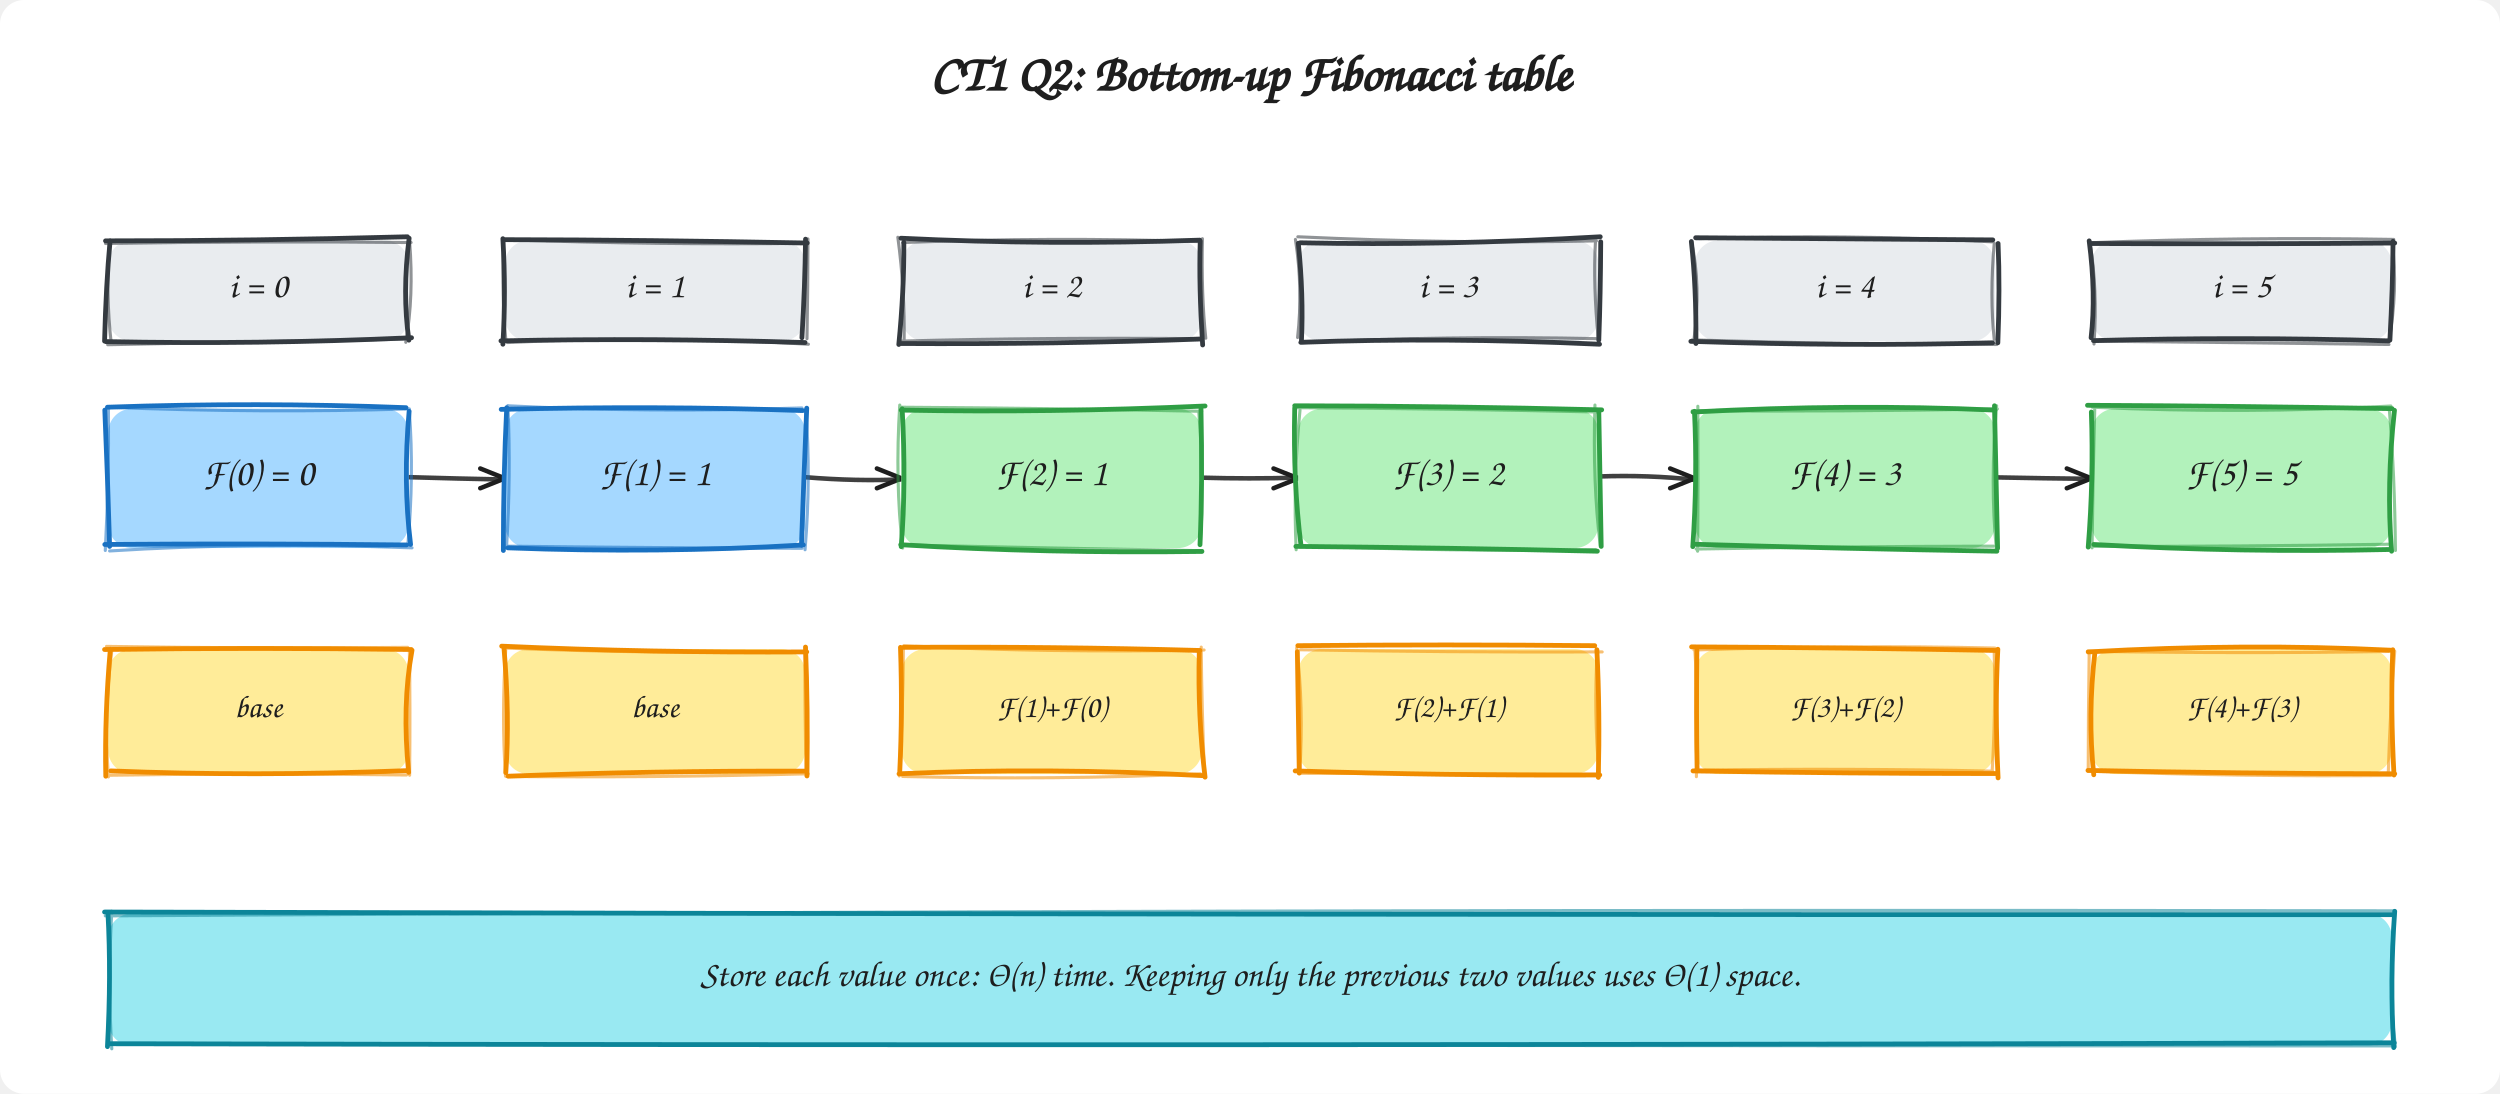
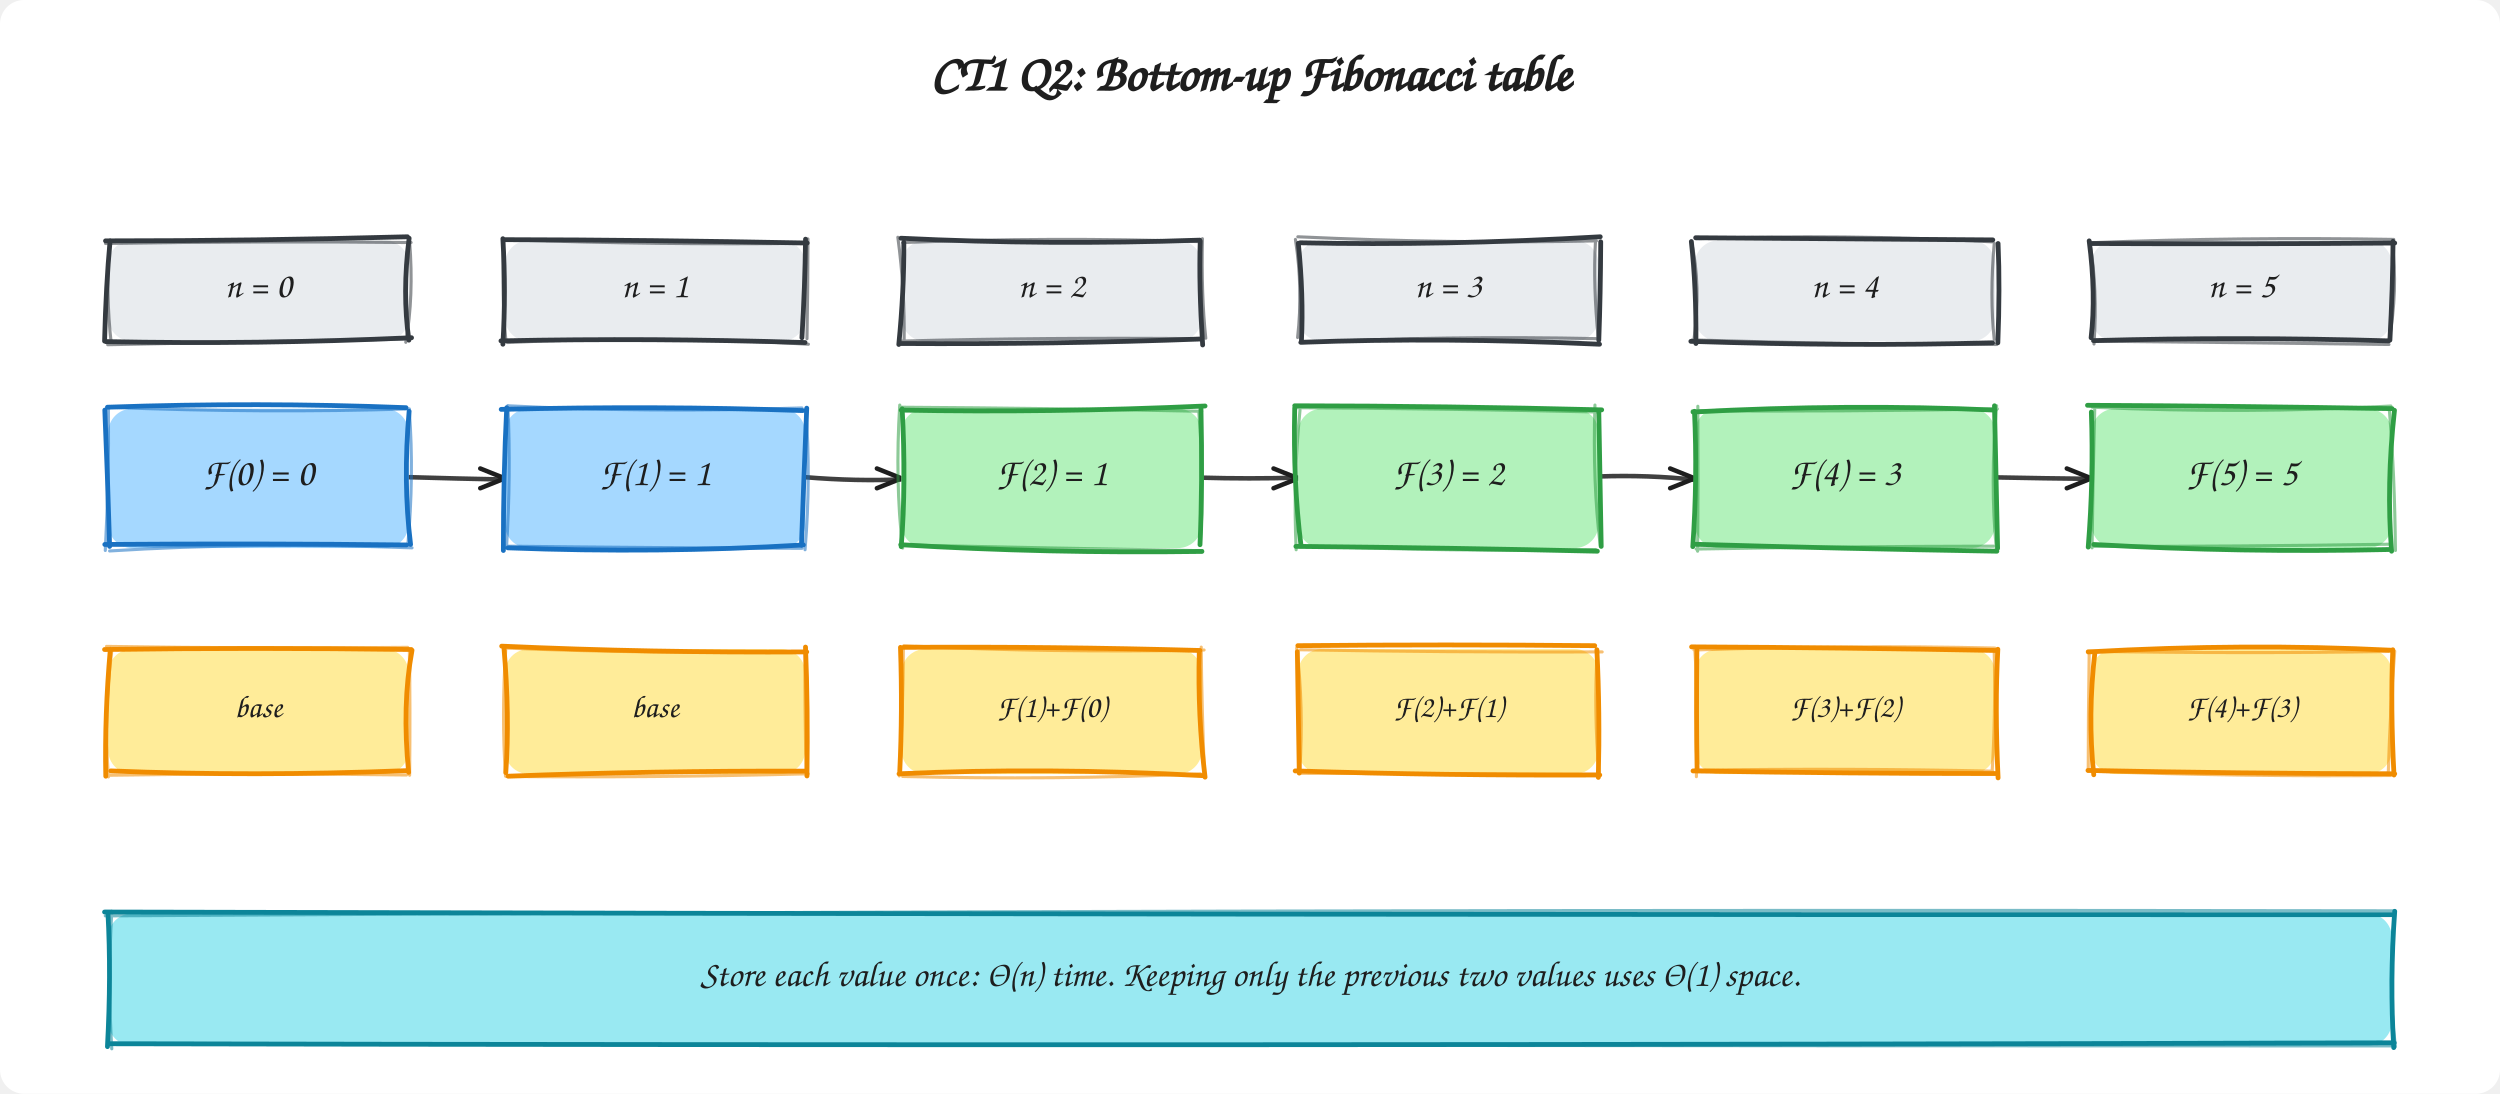
<svg xmlns="http://www.w3.org/2000/svg" width="1040" height="455" viewBox="0 0 1040 455" role="img" aria-label="CT1 Q2: Bottom-up Fibonacci table">
  <rect width="1040" height="455" fill="#ffffff" rx="10" />
  <text text-anchor="middle" dominant-baseline="central" font-family="&quot;Segoe Print&quot;, &quot;Bradley Hand&quot;, Chilanka, &quot;Comic Sans MS&quot;, &quot;Comic Neue&quot;, cursive" font-size="21" font-weight="bold" fill="#1e1e1e">
    <tspan x="520.0" y="34.0">CT1 Q2: Bottom-up Fibonacci table</tspan>
  </text>
  <path d="M169.9 198.5 Q190.0 199.1 210.6 199.5" fill="none" stroke="#1e1e1e" stroke-width="1.9" stroke-linecap="round" opacity="0.85" />
  <path d="M199.8 203.1 L210.0 199.0 L199.8 194.9" fill="none" stroke="#1e1e1e" stroke-width="1.9" stroke-linecap="round" stroke-linejoin="round" />
  <path d="M334.8 198.5 Q356.3 200.3 376.0 199.4" fill="none" stroke="#1e1e1e" stroke-width="1.9" stroke-linecap="round" opacity="0.85" />
  <path d="M364.8 203.1 L375.0 199.0 L364.8 194.9" fill="none" stroke="#1e1e1e" stroke-width="1.9" stroke-linecap="round" stroke-linejoin="round" />
  <path d="M499.4 198.7 Q519.7 199.3 540.1 198.7" fill="none" stroke="#1e1e1e" stroke-width="1.9" stroke-linecap="round" opacity="0.85" />
  <path d="M529.8 203.1 L540.0 199.0 L529.8 194.9" fill="none" stroke="#1e1e1e" stroke-width="1.9" stroke-linecap="round" stroke-linejoin="round" />
  <path d="M665.3 198.2 Q685.9 197.5 705.0 199.6" fill="none" stroke="#1e1e1e" stroke-width="1.9" stroke-linecap="round" opacity="0.85" />
  <path d="M694.8 203.1 L705.0 199.0 L694.8 194.9" fill="none" stroke="#1e1e1e" stroke-width="1.9" stroke-linecap="round" stroke-linejoin="round" />
  <path d="M830.8 198.6 Q850.3 199.0 869.7 199.2" fill="none" stroke="#1e1e1e" stroke-width="1.9" stroke-linecap="round" opacity="0.85" />
  <path d="M859.8 203.1 L870.0 199.0 L859.8 194.9" fill="none" stroke="#1e1e1e" stroke-width="1.9" stroke-linecap="round" stroke-linejoin="round" />
  <rect x="45.0" y="100.0" width="125.0" height="42.0" rx="10" fill="#e9ecef" />
  <path d="M43.9 100.2 Q106.9 100.2 169.5 98.5 M170.2 99.1 Q167.3 121.9 170.1 141.5 M171.2 140.5 Q107.0 143.4 44.0 142.1 M43.5 141.9 Q44.1 118.5 45.8 100.1" fill="none" stroke="#343a40" stroke-width="2" stroke-linecap="round" />
  <path d="M43.9 101.3 Q108.6 100.2 171.0 100.9 M170.4 100.6 Q172.2 123.1 168.8 142.4 M168.9 141.0 Q106.9 142.1 44.8 143.4 M46.3 143.1 Q43.9 122.2 45.6 101.1" fill="none" stroke="#343a40" stroke-width="1.3" stroke-linecap="round" opacity="0.55" />
  <text text-anchor="middle" dominant-baseline="central" font-family="&quot;Segoe Print&quot;, &quot;Bradley Hand&quot;, Chilanka, &quot;Comic Sans MS&quot;, &quot;Comic Neue&quot;, cursive" font-size="15" font-weight="normal" fill="#1e1e1e">
-     <tspan x="107.5" y="121.0">i = 0</tspan>
+     <tspan x="107.5" y="121.0">n = 0</tspan>
  </text>
  <rect x="210.0" y="100.0" width="125.0" height="42.0" rx="10" fill="#e9ecef" />
  <path d="M210.1 99.7 Q269.9 99.8 335.8 101.1 M335.1 99.5 Q334.9 118.9 333.6 140.5 M334.9 142.5 Q270.9 140.5 208.4 141.8 M209.2 143.2 Q210.5 121.6 209.2 99.3" fill="none" stroke="#343a40" stroke-width="2" stroke-linecap="round" />
  <path d="M211.4 99.7 Q274.8 102.0 335.1 101.2 M336.1 99.4 Q336.1 118.2 335.7 140.9 M336.3 143.2 Q274.1 139.4 211.1 142.5 M210.4 141.2 Q208.7 123.8 209.5 100.2" fill="none" stroke="#343a40" stroke-width="1.3" stroke-linecap="round" opacity="0.55" />
  <text text-anchor="middle" dominant-baseline="central" font-family="&quot;Segoe Print&quot;, &quot;Bradley Hand&quot;, Chilanka, &quot;Comic Sans MS&quot;, &quot;Comic Neue&quot;, cursive" font-size="15" font-weight="normal" fill="#1e1e1e">
-     <tspan x="272.5" y="121.0">i = 1</tspan>
+     <tspan x="272.5" y="121.0">n = 1</tspan>
  </text>
  <rect x="375.0" y="100.0" width="125.0" height="42.0" rx="10" fill="#e9ecef" />
  <path d="M374.8 99.1 Q436.0 102.1 499.1 99.9 M499.3 100.3 Q498.7 118.8 500.3 143.5 M500.2 141.0 Q439.2 143.3 374.2 142.9 M373.9 143.3 Q376.1 121.2 376.0 100.9" fill="none" stroke="#343a40" stroke-width="2" stroke-linecap="round" />
  <path d="M375.5 100.9 Q438.2 98.5 498.6 100.5 M500.2 99.3 Q499.7 122.7 501.6 140.7 M499.4 140.9 Q434.7 140.3 374.6 141.9 M376.1 142.8 Q376.5 120.9 373.5 98.7" fill="none" stroke="#343a40" stroke-width="1.3" stroke-linecap="round" opacity="0.55" />
  <text text-anchor="middle" dominant-baseline="central" font-family="&quot;Segoe Print&quot;, &quot;Bradley Hand&quot;, Chilanka, &quot;Comic Sans MS&quot;, &quot;Comic Neue&quot;, cursive" font-size="15" font-weight="normal" fill="#1e1e1e">
-     <tspan x="437.5" y="121.0">i = 2</tspan>
+     <tspan x="437.5" y="121.0">n = 2</tspan>
  </text>
  <rect x="540.0" y="100.0" width="125.0" height="42.0" rx="10" fill="#e9ecef" />
  <path d="M540.9 101.0 Q600.5 102.3 665.7 98.5 M665.9 100.6 Q665.8 122.0 665.1 141.5 M665.4 143.2 Q600.6 140.2 541.2 142.4 M541.4 141.7 Q542.3 123.0 540.1 101.2" fill="none" stroke="#343a40" stroke-width="2" stroke-linecap="round" />
  <path d="M539.9 98.5 Q604.5 101.5 664.1 100.2 M663.7 100.8 Q662.7 118.5 664.9 141.1 M665.3 140.9 Q601.2 139.5 540.8 142.6 M539.8 140.4 Q542.1 120.2 538.9 99.6" fill="none" stroke="#343a40" stroke-width="1.3" stroke-linecap="round" opacity="0.55" />
  <text text-anchor="middle" dominant-baseline="central" font-family="&quot;Segoe Print&quot;, &quot;Bradley Hand&quot;, Chilanka, &quot;Comic Sans MS&quot;, &quot;Comic Neue&quot;, cursive" font-size="15" font-weight="normal" fill="#1e1e1e">
-     <tspan x="602.5" y="121.0">i = 3</tspan>
+     <tspan x="602.5" y="121.0">n = 3</tspan>
  </text>
  <rect x="705.0" y="100.0" width="125.0" height="42.0" rx="10" fill="#e9ecef" />
  <path d="M705.4 98.9 Q770.0 99.4 829.0 99.8 M831.2 101.3 Q832.0 119.9 831.1 142.6 M828.9 142.6 Q769.8 144.2 703.4 142.0 M705.5 142.9 Q705.7 119.5 703.6 100.5" fill="none" stroke="#343a40" stroke-width="2" stroke-linecap="round" />
  <path d="M705.6 99.3 Q767.2 97.2 828.6 100.6 M829.6 101.2 Q827.7 123.4 829.6 141.2 M830.6 143.3 Q769.3 143.4 703.9 141.4 M704.7 141.2 Q707.7 118.9 703.6 100.2" fill="none" stroke="#343a40" stroke-width="1.3" stroke-linecap="round" opacity="0.55" />
  <text text-anchor="middle" dominant-baseline="central" font-family="&quot;Segoe Print&quot;, &quot;Bradley Hand&quot;, Chilanka, &quot;Comic Sans MS&quot;, &quot;Comic Neue&quot;, cursive" font-size="15" font-weight="normal" fill="#1e1e1e">
-     <tspan x="767.5" y="121.0">i = 4</tspan>
+     <tspan x="767.5" y="121.0">n = 4</tspan>
  </text>
  <rect x="870.0" y="100.0" width="125.0" height="42.0" rx="10" fill="#e9ecef" />
  <path d="M870.0 101.3 Q933.3 101.6 996.2 101.1 M995.5 100.4 Q995.4 119.7 994.2 141.5 M993.7 141.8 Q931.4 140.0 871.0 141.7 M869.9 140.5 Q872.0 122.5 869.1 100.2" fill="none" stroke="#343a40" stroke-width="2" stroke-linecap="round" />
  <path d="M869.4 101.0 Q931.9 98.5 995.8 99.6 M995.2 101.5 Q997.6 120.5 993.8 142.0 M993.8 143.3 Q931.4 142.5 870.5 141.9 M871.1 143.1 Q872.7 120.2 869.3 100.3" fill="none" stroke="#343a40" stroke-width="1.3" stroke-linecap="round" opacity="0.55" />
  <text text-anchor="middle" dominant-baseline="central" font-family="&quot;Segoe Print&quot;, &quot;Bradley Hand&quot;, Chilanka, &quot;Comic Sans MS&quot;, &quot;Comic Neue&quot;, cursive" font-size="15" font-weight="normal" fill="#1e1e1e">
-     <tspan x="932.5" y="121.0">i = 5</tspan>
+     <tspan x="932.5" y="121.0">n = 5</tspan>
  </text>
  <rect x="45.0" y="170.0" width="125.0" height="58.0" rx="10" fill="#a5d8ff" />
  <path d="M44.7 169.4 Q107.3 167.2 168.9 169.6 M170.2 171.1 Q167.6 200.5 170.8 226.5 M169.1 226.7 Q108.0 226.0 43.6 226.5 M45.6 227.3 Q44.7 196.2 43.6 170.6" fill="none" stroke="#1971c2" stroke-width="2" stroke-linecap="round" />
  <path d="M44.9 169.4 Q109.5 172.0 170.3 170.1 M170.3 171.5 Q172.3 197.4 169.6 227.5 M171.4 227.9 Q105.4 225.4 45.6 229.2 M43.8 229.0 Q45.4 198.8 45.1 170.2" fill="none" stroke="#1971c2" stroke-width="1.3" stroke-linecap="round" opacity="0.55" />
  <text text-anchor="middle" dominant-baseline="central" font-family="&quot;Segoe Print&quot;, &quot;Bradley Hand&quot;, Chilanka, &quot;Comic Sans MS&quot;, &quot;Comic Neue&quot;, cursive" font-size="16" font-weight="normal" fill="#1e1e1e">
    <tspan x="107.5" y="199.0">F(0) = 0</tspan>
  </text>
  <rect x="210.0" y="170.0" width="125.0" height="58.0" rx="10" fill="#a5d8ff" />
  <path d="M208.5 170.3 Q273.6 168.7 333.9 170.8 M335.6 169.8 Q334.3 201.1 333.4 226.9 M334.2 226.7 Q273.6 230.3 211.3 227.9 M209.4 229.0 Q209.4 197.5 210.8 169.6" fill="none" stroke="#1971c2" stroke-width="2" stroke-linecap="round" />
  <path d="M211.2 168.8 Q270.4 171.8 333.6 169.7 M335.2 170.2 Q337.4 198.5 334.9 228.7 M333.6 228.1 Q271.4 227.9 210.0 227.2 M210.7 227.9 Q212.6 197.8 211.3 168.7" fill="none" stroke="#1971c2" stroke-width="1.3" stroke-linecap="round" opacity="0.55" />
  <text text-anchor="middle" dominant-baseline="central" font-family="&quot;Segoe Print&quot;, &quot;Bradley Hand&quot;, Chilanka, &quot;Comic Sans MS&quot;, &quot;Comic Neue&quot;, cursive" font-size="16" font-weight="normal" fill="#1e1e1e">
    <tspan x="272.5" y="199.0">F(1) = 1</tspan>
  </text>
  <rect x="375.0" y="170.0" width="125.0" height="58.0" rx="10" fill="#b2f2bb" />
  <path d="M374.9 170.6 Q436.4 171.8 501.3 168.9 M499.6 169.7 Q500.3 201.7 499.2 226.6 M500.0 229.4 Q435.3 230.3 374.7 226.6 M374.9 227.4 Q377.0 201.0 375.3 170.1" fill="none" stroke="#2f9e44" stroke-width="2" stroke-linecap="round" />
  <path d="M374.2 169.4 Q438.7 169.8 499.9 171.1 M498.7 171.4 Q501.1 200.9 499.3 226.6 M500.2 229.1 Q436.8 228.0 375.2 226.7 M375.5 228.0 Q372.3 200.2 374.3 168.5" fill="none" stroke="#2f9e44" stroke-width="1.3" stroke-linecap="round" opacity="0.55" />
  <text text-anchor="middle" dominant-baseline="central" font-family="&quot;Segoe Print&quot;, &quot;Bradley Hand&quot;, Chilanka, &quot;Comic Sans MS&quot;, &quot;Comic Neue&quot;, cursive" font-size="16" font-weight="normal" fill="#1e1e1e">
    <tspan x="437.5" y="199.0">F(2) = 1</tspan>
  </text>
  <rect x="540.0" y="170.0" width="125.0" height="58.0" rx="10" fill="#b2f2bb" />
  <path d="M538.6 168.8 Q602.3 168.9 666.3 170.5 M665.1 171.1 Q665.6 201.7 666.1 227.3 M664.5 229.3 Q605.0 227.9 539.1 227.3 M541.2 226.8 Q537.9 200.8 538.6 169.7" fill="none" stroke="#2f9e44" stroke-width="2" stroke-linecap="round" />
  <path d="M538.7 169.6 Q603.5 170.0 665.0 171.4 M663.5 168.5 Q662.5 201.0 665.7 226.9 M663.8 228.6 Q604.1 229.6 541.2 227.0 M539.2 228.7 Q537.9 199.9 540.8 170.6" fill="none" stroke="#2f9e44" stroke-width="1.3" stroke-linecap="round" opacity="0.55" />
  <text text-anchor="middle" dominant-baseline="central" font-family="&quot;Segoe Print&quot;, &quot;Bradley Hand&quot;, Chilanka, &quot;Comic Sans MS&quot;, &quot;Comic Neue&quot;, cursive" font-size="16" font-weight="normal" fill="#1e1e1e">
    <tspan x="602.5" y="199.0">F(3) = 2</tspan>
  </text>
  <rect x="705.0" y="170.0" width="125.0" height="58.0" rx="10" fill="#b2f2bb" />
  <path d="M704.3 171.4 Q769.6 167.9 829.9 170.6 M829.7 168.8 Q830.4 199.4 831.0 228.1 M830.7 229.3 Q765.1 228.2 704.7 226.4 M704.2 227.4 Q706.2 198.8 704.9 171.1" fill="none" stroke="#2f9e44" stroke-width="2" stroke-linecap="round" />
  <path d="M704.0 170.9 Q766.0 171.3 830.9 170.1 M830.6 168.8 Q827.8 201.5 830.5 228.4 M829.3 227.2 Q766.4 227.3 705.6 228.4 M706.2 229.3 Q706.5 201.7 706.3 169.0" fill="none" stroke="#2f9e44" stroke-width="1.3" stroke-linecap="round" opacity="0.55" />
  <text text-anchor="middle" dominant-baseline="central" font-family="&quot;Segoe Print&quot;, &quot;Bradley Hand&quot;, Chilanka, &quot;Comic Sans MS&quot;, &quot;Comic Neue&quot;, cursive" font-size="16" font-weight="normal" fill="#1e1e1e">
    <tspan x="767.5" y="199.0">F(4) = 3</tspan>
  </text>
  <rect x="870.0" y="170.0" width="125.0" height="58.0" rx="10" fill="#b2f2bb" />
  <path d="M868.4 168.6 Q931.0 168.9 995.1 170.0 M996.1 170.7 Q992.7 201.6 994.9 229.3 M993.6 228.6 Q932.8 230.0 871.0 226.5 M868.7 227.6 Q871.0 199.0 870.0 171.4" fill="none" stroke="#2f9e44" stroke-width="2" stroke-linecap="round" />
  <path d="M870.4 169.4 Q934.6 172.3 994.6 168.9 M994.0 170.9 Q996.2 197.3 996.5 229.0 M993.6 226.4 Q930.5 227.4 868.6 227.3 M870.3 227.9 Q870.6 199.8 871.4 170.3" fill="none" stroke="#2f9e44" stroke-width="1.3" stroke-linecap="round" opacity="0.55" />
  <text text-anchor="middle" dominant-baseline="central" font-family="&quot;Segoe Print&quot;, &quot;Bradley Hand&quot;, Chilanka, &quot;Comic Sans MS&quot;, &quot;Comic Neue&quot;, cursive" font-size="16" font-weight="normal" fill="#1e1e1e">
    <tspan x="932.5" y="199.0">F(5) = 5</tspan>
  </text>
  <rect x="45.0" y="270.0" width="125.0" height="52.0" rx="10" fill="#ffec99" />
  <path d="M43.5 270.2 Q105.2 269.3 171.1 270.2 M171.4 270.5 Q167.2 293.3 170.0 321.3 M168.9 320.6 Q105.4 323.1 46.1 320.7 M44.0 322.9 Q43.5 297.3 45.9 270.1" fill="none" stroke="#f08c00" stroke-width="2" stroke-linecap="round" />
  <path d="M44.3 268.9 Q108.0 269.9 169.6 269.3 M170.3 270.3 Q170.7 293.9 170.4 322.5 M169.1 322.4 Q106.9 321.5 45.6 322.5 M45.1 323.2 Q43.1 296.7 46.6 269.9" fill="none" stroke="#f08c00" stroke-width="1.3" stroke-linecap="round" opacity="0.55" />
  <text text-anchor="middle" dominant-baseline="central" font-family="&quot;Segoe Print&quot;, &quot;Bradley Hand&quot;, Chilanka, &quot;Comic Sans MS&quot;, &quot;Comic Neue&quot;, cursive" font-size="13" font-weight="normal" fill="#1e1e1e">
    <tspan x="107.5" y="296.0">base</tspan>
  </text>
  <rect x="210.0" y="270.0" width="125.0" height="52.0" rx="10" fill="#ffec99" />
  <path d="M208.7 268.8 Q270.7 271.6 335.6 271.2 M335.1 269.2 Q336.1 293.9 335.7 322.8 M335.4 320.8 Q271.3 320.6 211.4 322.9 M210.4 321.4 Q212.1 298.3 209.6 268.9" fill="none" stroke="#f08c00" stroke-width="2" stroke-linecap="round" />
  <path d="M210.5 269.6 Q272.6 272.1 334.7 271.1 M334.9 268.9 Q334.7 294.8 335.4 322.7 M336.2 321.9 Q270.0 323.6 210.5 323.0 M210.3 322.9 Q208.6 298.0 210.4 269.7" fill="none" stroke="#f08c00" stroke-width="1.3" stroke-linecap="round" opacity="0.55" />
  <text text-anchor="middle" dominant-baseline="central" font-family="&quot;Segoe Print&quot;, &quot;Bradley Hand&quot;, Chilanka, &quot;Comic Sans MS&quot;, &quot;Comic Neue&quot;, cursive" font-size="13" font-weight="normal" fill="#1e1e1e">
    <tspan x="272.5" y="296.0">base</tspan>
  </text>
  <rect x="375.0" y="270.0" width="125.0" height="52.0" rx="10" fill="#ffec99" />
  <path d="M375.9 269.3 Q438.2 268.9 499.2 270.6 M498.9 271.2 Q498.2 297.5 501.3 323.3 M501.0 322.7 Q435.0 319.1 374.0 321.9 M374.3 320.9 Q375.5 295.9 374.6 269.3" fill="none" stroke="#f08c00" stroke-width="2" stroke-linecap="round" />
  <path d="M376.0 268.6 Q438.1 271.7 500.9 270.4 M499.7 269.2 Q499.9 293.6 501.1 323.2 M499.4 321.9 Q438.1 324.6 375.5 323.0 M374.1 322.8 Q375.7 296.6 375.8 269.5" fill="none" stroke="#f08c00" stroke-width="1.3" stroke-linecap="round" opacity="0.55" />
  <text text-anchor="middle" dominant-baseline="central" font-family="&quot;Segoe Print&quot;, &quot;Bradley Hand&quot;, Chilanka, &quot;Comic Sans MS&quot;, &quot;Comic Neue&quot;, cursive" font-size="13" font-weight="normal" fill="#1e1e1e">
    <tspan x="437.5" y="296.0">F(1)+F(0)</tspan>
  </text>
  <rect x="540.0" y="270.0" width="125.0" height="52.0" rx="10" fill="#ffec99" />
  <path d="M539.9 268.6 Q601.3 268.0 663.4 268.6 M664.3 270.3 Q665.6 296.6 664.9 323.4 M665.5 322.4 Q601.0 322.7 538.8 320.7 M540.5 321.6 Q540.1 298.1 539.7 271.1" fill="none" stroke="#f08c00" stroke-width="2" stroke-linecap="round" />
  <path d="M541.0 270.3 Q600.9 271.4 666.5 271.2 M664.5 270.4 Q662.9 296.0 665.3 323.0 M665.4 322.1 Q603.2 321.8 540.2 321.7 M540.7 321.0 Q542.4 293.6 539.4 269.6" fill="none" stroke="#f08c00" stroke-width="1.3" stroke-linecap="round" opacity="0.55" />
  <text text-anchor="middle" dominant-baseline="central" font-family="&quot;Segoe Print&quot;, &quot;Bradley Hand&quot;, Chilanka, &quot;Comic Sans MS&quot;, &quot;Comic Neue&quot;, cursive" font-size="13" font-weight="normal" fill="#1e1e1e">
    <tspan x="602.5" y="296.0">F(2)+F(1)</tspan>
  </text>
  <rect x="705.0" y="270.0" width="125.0" height="52.0" rx="10" fill="#ffec99" />
  <path d="M703.7 269.1 Q768.5 269.4 830.4 270.6 M831.1 270.1 Q829.8 294.1 831.2 323.6 M830.7 321.8 Q769.7 321.8 704.3 320.7 M706.0 320.6 Q705.6 297.7 705.9 270.4" fill="none" stroke="#f08c00" stroke-width="2" stroke-linecap="round" />
  <path d="M704.7 270.4 Q768.8 268.2 829.9 269.6 M829.6 271.4 Q830.2 297.5 828.7 321.3 M828.9 320.8 Q769.1 319.5 704.9 320.4 M705.7 323.1 Q706.6 293.2 705.1 271.2" fill="none" stroke="#f08c00" stroke-width="1.3" stroke-linecap="round" opacity="0.55" />
  <text text-anchor="middle" dominant-baseline="central" font-family="&quot;Segoe Print&quot;, &quot;Bradley Hand&quot;, Chilanka, &quot;Comic Sans MS&quot;, &quot;Comic Neue&quot;, cursive" font-size="13" font-weight="normal" fill="#1e1e1e">
    <tspan x="767.5" y="296.0">F(3)+F(2)</tspan>
  </text>
  <rect x="870.0" y="270.0" width="125.0" height="52.0" rx="10" fill="#ffec99" />
  <path d="M868.7 271.2 Q934.4 267.5 994.9 270.5 M995.4 270.3 Q994.4 294.6 995.9 322.4 M996.2 321.9 Q931.5 321.8 868.6 320.5 M871.0 322.3 Q868.4 297.4 871.5 271.2" fill="none" stroke="#f08c00" stroke-width="2" stroke-linecap="round" />
  <path d="M868.4 270.9 Q933.8 272.0 993.6 271.0 M996.2 270.9 Q994.4 293.2 993.5 322.2 M994.5 322.6 Q934.3 323.2 869.0 320.8 M868.7 320.9 Q868.7 298.8 869.1 271.3" fill="none" stroke="#f08c00" stroke-width="1.3" stroke-linecap="round" opacity="0.55" />
  <text text-anchor="middle" dominant-baseline="central" font-family="&quot;Segoe Print&quot;, &quot;Bradley Hand&quot;, Chilanka, &quot;Comic Sans MS&quot;, &quot;Comic Neue&quot;, cursive" font-size="13" font-weight="normal" fill="#1e1e1e">
    <tspan x="932.5" y="296.0">F(4)+F(3)</tspan>
  </text>
  <rect x="45.0" y="380.0" width="950.0" height="55.0" rx="10" fill="#99e9f2" />
  <path d="M43.5 379.4 Q521.7 380.6 994.9 380.5 M996.2 379.1 Q994.1 408.2 995.8 435.8 M996.0 433.8 Q520.7 435.2 45.0 434.2 M44.7 435.4 Q46.3 405.7 44.9 379.6" fill="none" stroke="#0c8599" stroke-width="2" stroke-linecap="round" />
  <path d="M43.8 381.0 Q517.6 378.1 995.7 378.9 M996.3 379.3 Q993.2 408.8 996.5 435.4 M995.2 435.1 Q520.6 435.1 46.2 434.0 M46.5 436.3 Q44.8 408.8 46.5 379.1" fill="none" stroke="#0c8599" stroke-width="1.3" stroke-linecap="round" opacity="0.55" />
  <text text-anchor="middle" dominant-baseline="central" font-family="&quot;Segoe Print&quot;, &quot;Bradley Hand&quot;, Chilanka, &quot;Comic Sans MS&quot;, &quot;Comic Neue&quot;, cursive" font-size="15" font-weight="normal" fill="#1e1e1e">
    <tspan x="520.0" y="407.5">Store each value once: Θ(n) time. Keeping only the previous two values uses Θ(1) space.</tspan>
  </text>
</svg>
